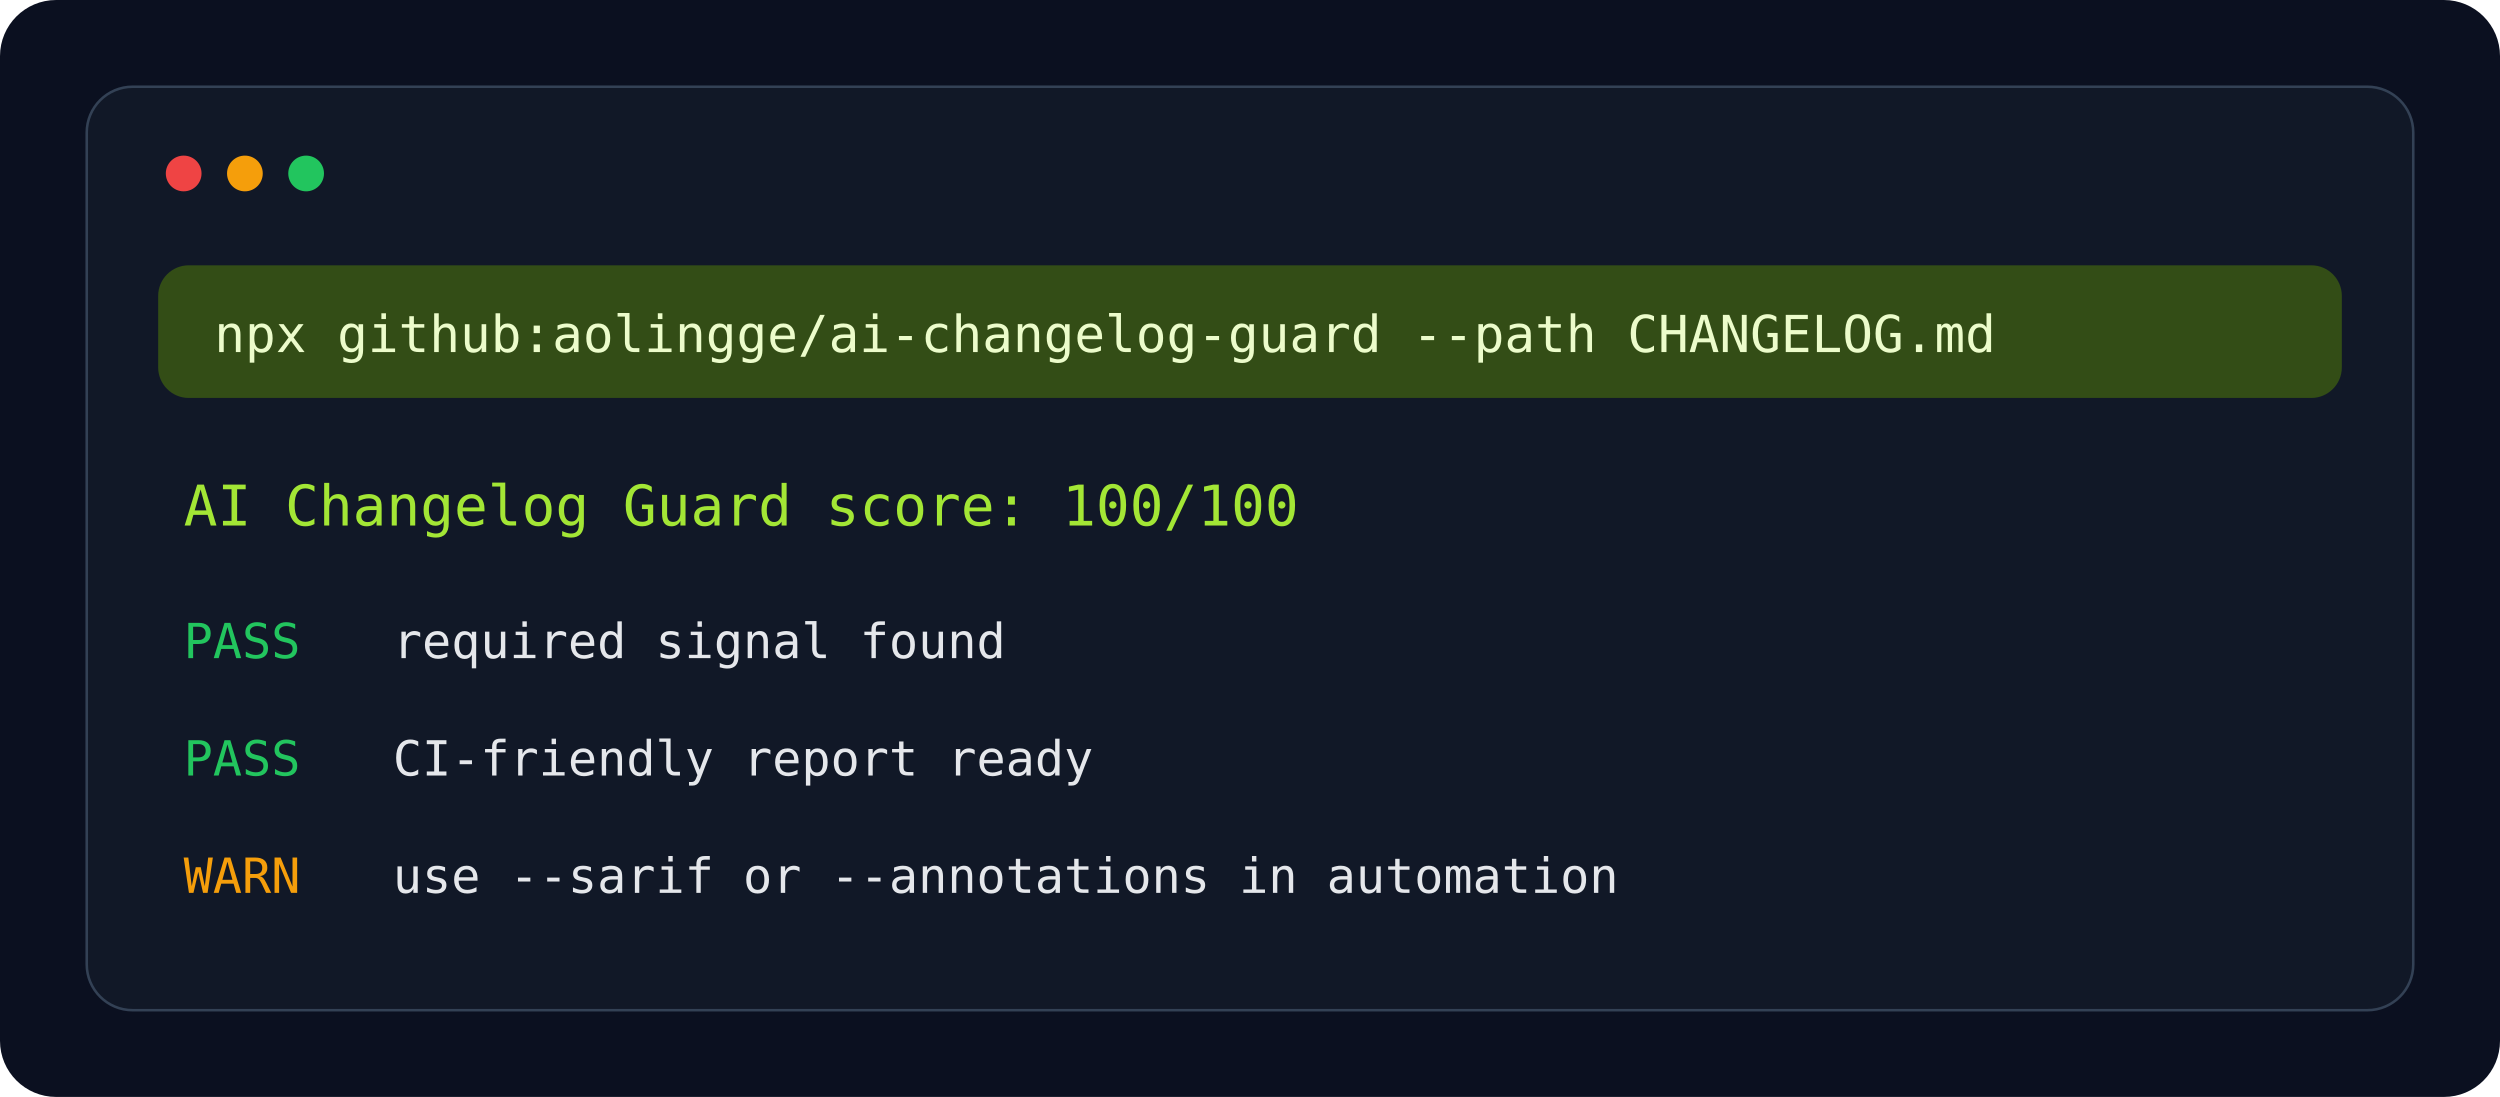
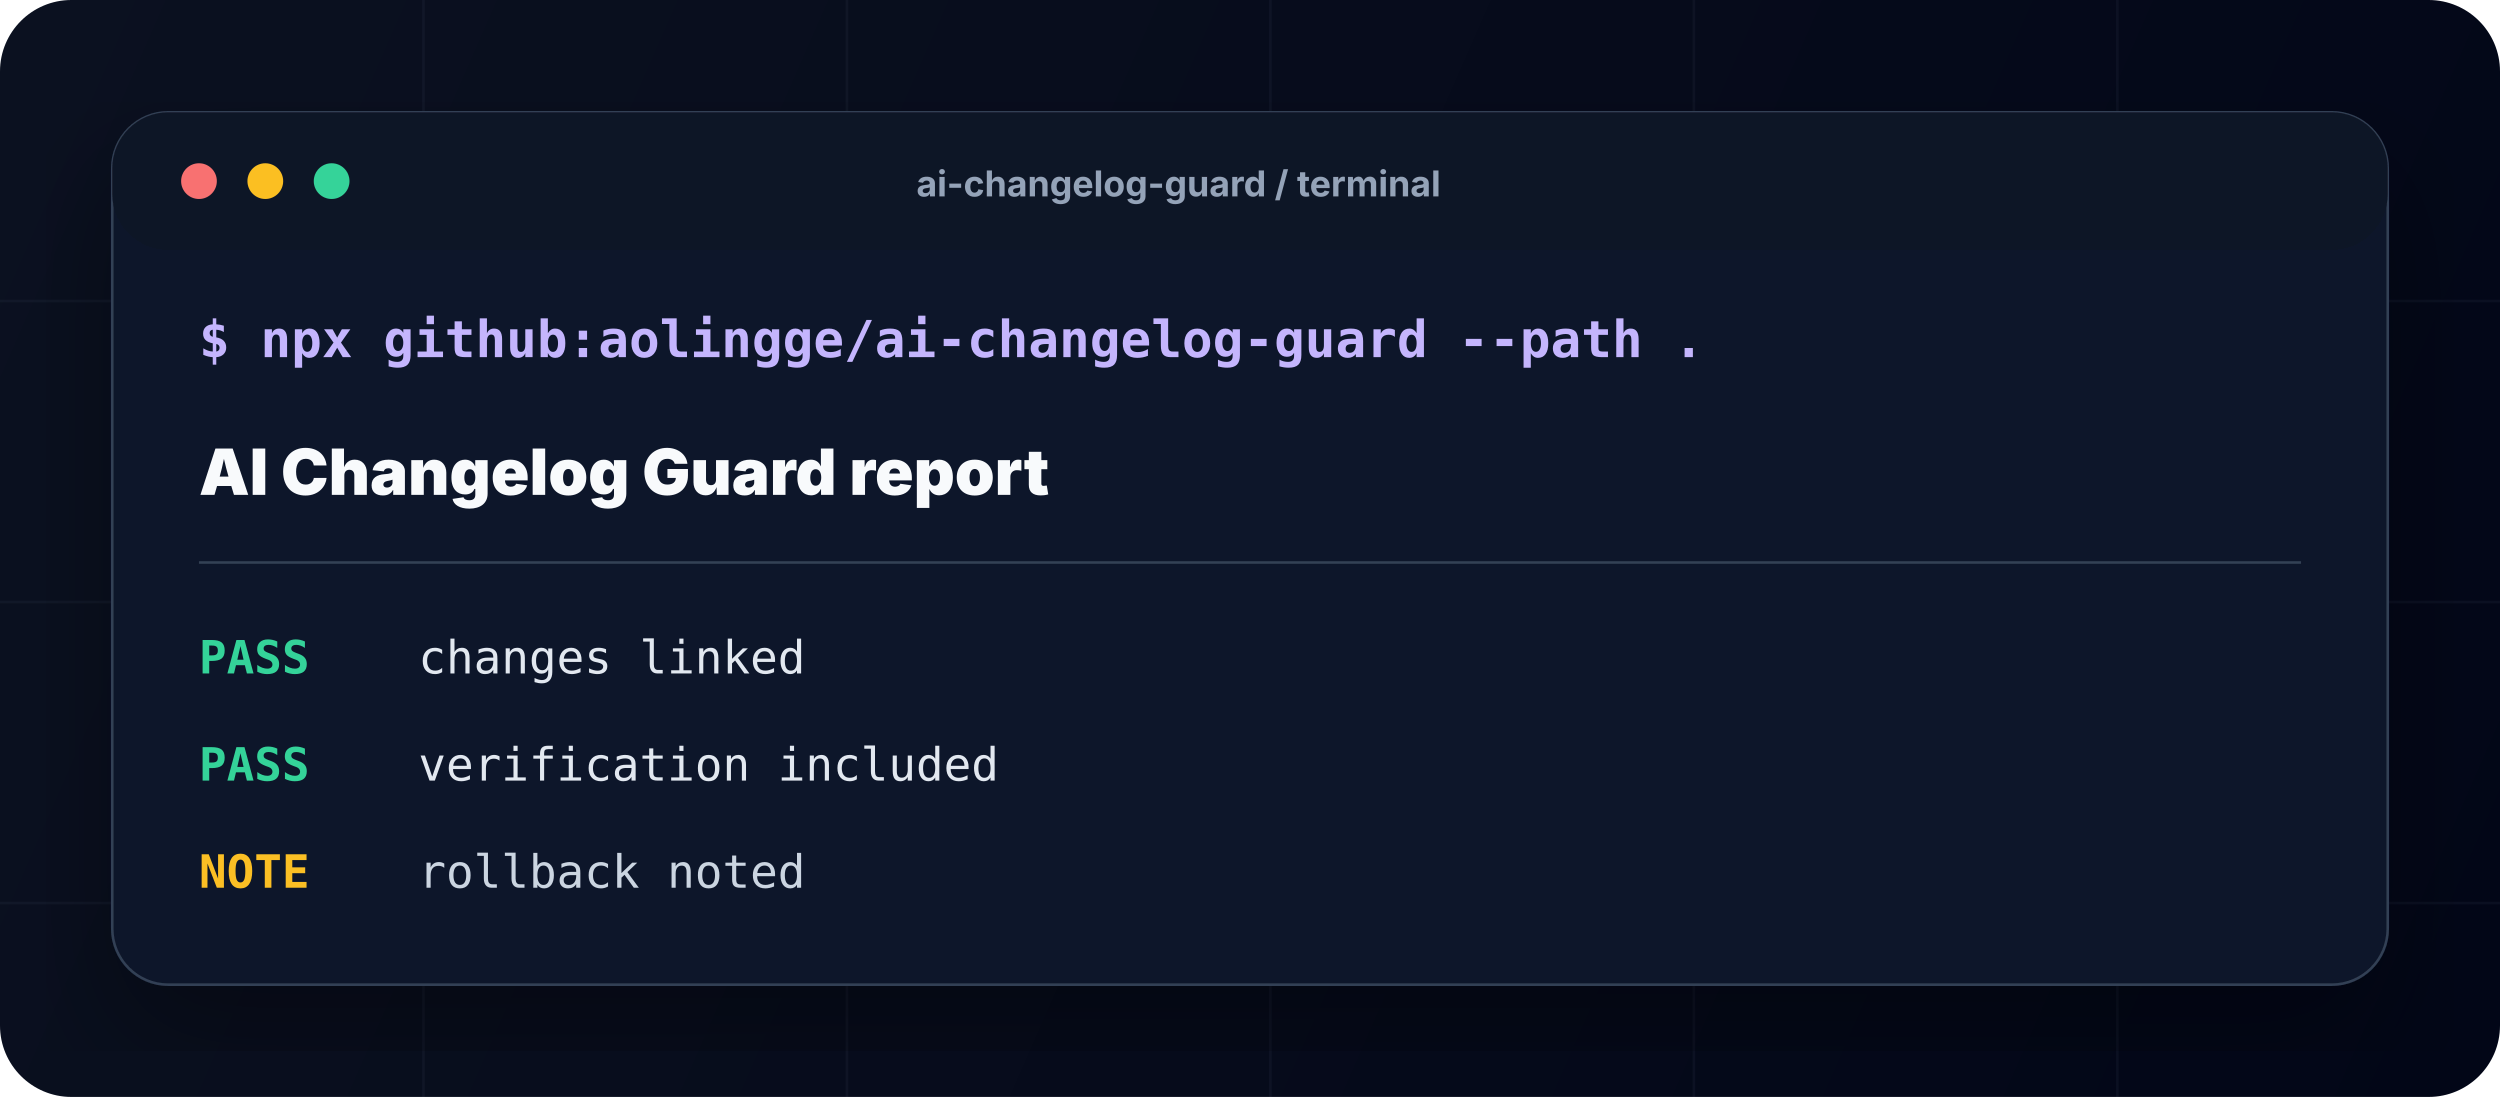
<svg xmlns="http://www.w3.org/2000/svg" width="980" height="430" viewBox="0 0 980 430" fill="none">
-   <rect width="980" height="430" rx="22" fill="#0B1020" />
-   <rect x="34" y="34" width="912" height="362" rx="18" fill="#111827" stroke="#334155" />
-   <circle cx="72" cy="68" r="7" fill="#EF4444" />
-   <circle cx="96" cy="68" r="7" fill="#F59E0B" />
-   <circle cx="120" cy="68" r="7" fill="#22C55E" />
-   <rect x="62" y="104" width="856" height="52" rx="12" fill="#365314" opacity=".9" />
-   <text x="84" y="138" fill="#ECFCCB" font-family="JetBrains Mono,Consolas,monospace" font-size="20">npx github:aolingge/ai-changelog-guard --path CHANGELOG.md</text>
-   <text x="72" y="206" fill="#A3E635" font-family="JetBrains Mono,Consolas,monospace" font-size="22">AI Changelog Guard score: 100/100</text>
-   <text x="72" y="258" fill="#22C55E" font-family="JetBrains Mono,Consolas,monospace" font-size="19">PASS</text>
-   <text x="154" y="258" fill="#E5E7EB" font-family="JetBrains Mono,Consolas,monospace" font-size="19">required signal found</text>
-   <text x="72" y="304" fill="#22C55E" font-family="JetBrains Mono,Consolas,monospace" font-size="19">PASS</text>
-   <text x="154" y="304" fill="#E5E7EB" font-family="JetBrains Mono,Consolas,monospace" font-size="19">CI-friendly report ready</text>
-   <text x="72" y="350" fill="#F59E0B" font-family="JetBrains Mono,Consolas,monospace" font-size="19">WARN</text>
-   <text x="154" y="350" fill="#E5E7EB" font-family="JetBrains Mono,Consolas,monospace" font-size="19">use --sarif or --annotations in automation</text>
+   <defs>
+     <linearGradient id="panel" x1="0" y1="0" x2="980" y2="430" gradientUnits="userSpaceOnUse">
+       <stop stop-color="#0B1120" />
+       <stop offset="1" stop-color="#020617" />
+     </linearGradient>
+     <filter id="terminalShadow" x="18" y="18" width="944" height="394" filterUnits="userSpaceOnUse" color-interpolation-filters="sRGB">
+       <feDropShadow dx="0" dy="22" stdDeviation="24" flood-color="#000000" flood-opacity=".35" />
+     </filter>
+   </defs>
+   <rect width="980" height="430" rx="28" fill="url(#panel)" />
+   <path d="M0 118h980M0 236h980M0 354h980M166 0v430M332 0v430M498 0v430M664 0v430M830 0v430" stroke="#94A3B8" stroke-opacity=".06" />
+   <g filter="url(#terminalShadow)">
+     <rect x="44" y="44" width="892" height="342" rx="22" fill="#0F172A" stroke="#334155" />
+     <rect x="44" y="44" width="892" height="54" rx="22" fill="#111827" />
+     <circle cx="78" cy="71" r="7" fill="#F87171" />
+     <circle cx="104" cy="71" r="7" fill="#FBBF24" />
+     <circle cx="130" cy="71" r="7" fill="#34D399" />
+     <text x="462" y="77" text-anchor="middle" fill="#94A3B8" font-family="Inter,Segoe UI,Arial,sans-serif" font-size="14" font-weight="700">ai-changelog-guard / terminal</text>
+   </g>
+   <text x="78" y="140" fill="#C4B5FD" font-family="JetBrains Mono,Consolas,monospace" font-size="20" font-weight="700">$ npx github:aolingge/ai-changelog-guard --path .</text>
+   <text x="78" y="194" fill="#F8FAFC" font-family="Inter,Segoe UI,Arial,sans-serif" font-size="25" font-weight="850">AI Changelog Guard report</text>
+   <rect x="78" y="220" width="824" height="1" fill="#334155" />
+   <text x="78" y="264" fill="#34D399" font-family="JetBrains Mono,Consolas,monospace" font-size="18" font-weight="700">PASS</text>
+   <text x="164" y="264" fill="#E2E8F0" font-family="JetBrains Mono,Consolas,monospace" font-size="18">changes linked</text>
+   <text x="78" y="306" fill="#34D399" font-family="JetBrains Mono,Consolas,monospace" font-size="18" font-weight="700">PASS</text>
+   <text x="164" y="306" fill="#E2E8F0" font-family="JetBrains Mono,Consolas,monospace" font-size="18">verification included</text>
+   <text x="78" y="348" fill="#FBBF24" font-family="JetBrains Mono,Consolas,monospace" font-size="18" font-weight="700">NOTE</text>
+   <text x="164" y="348" fill="#CBD5E1" font-family="JetBrains Mono,Consolas,monospace" font-size="18">rollback noted</text>
</svg>
